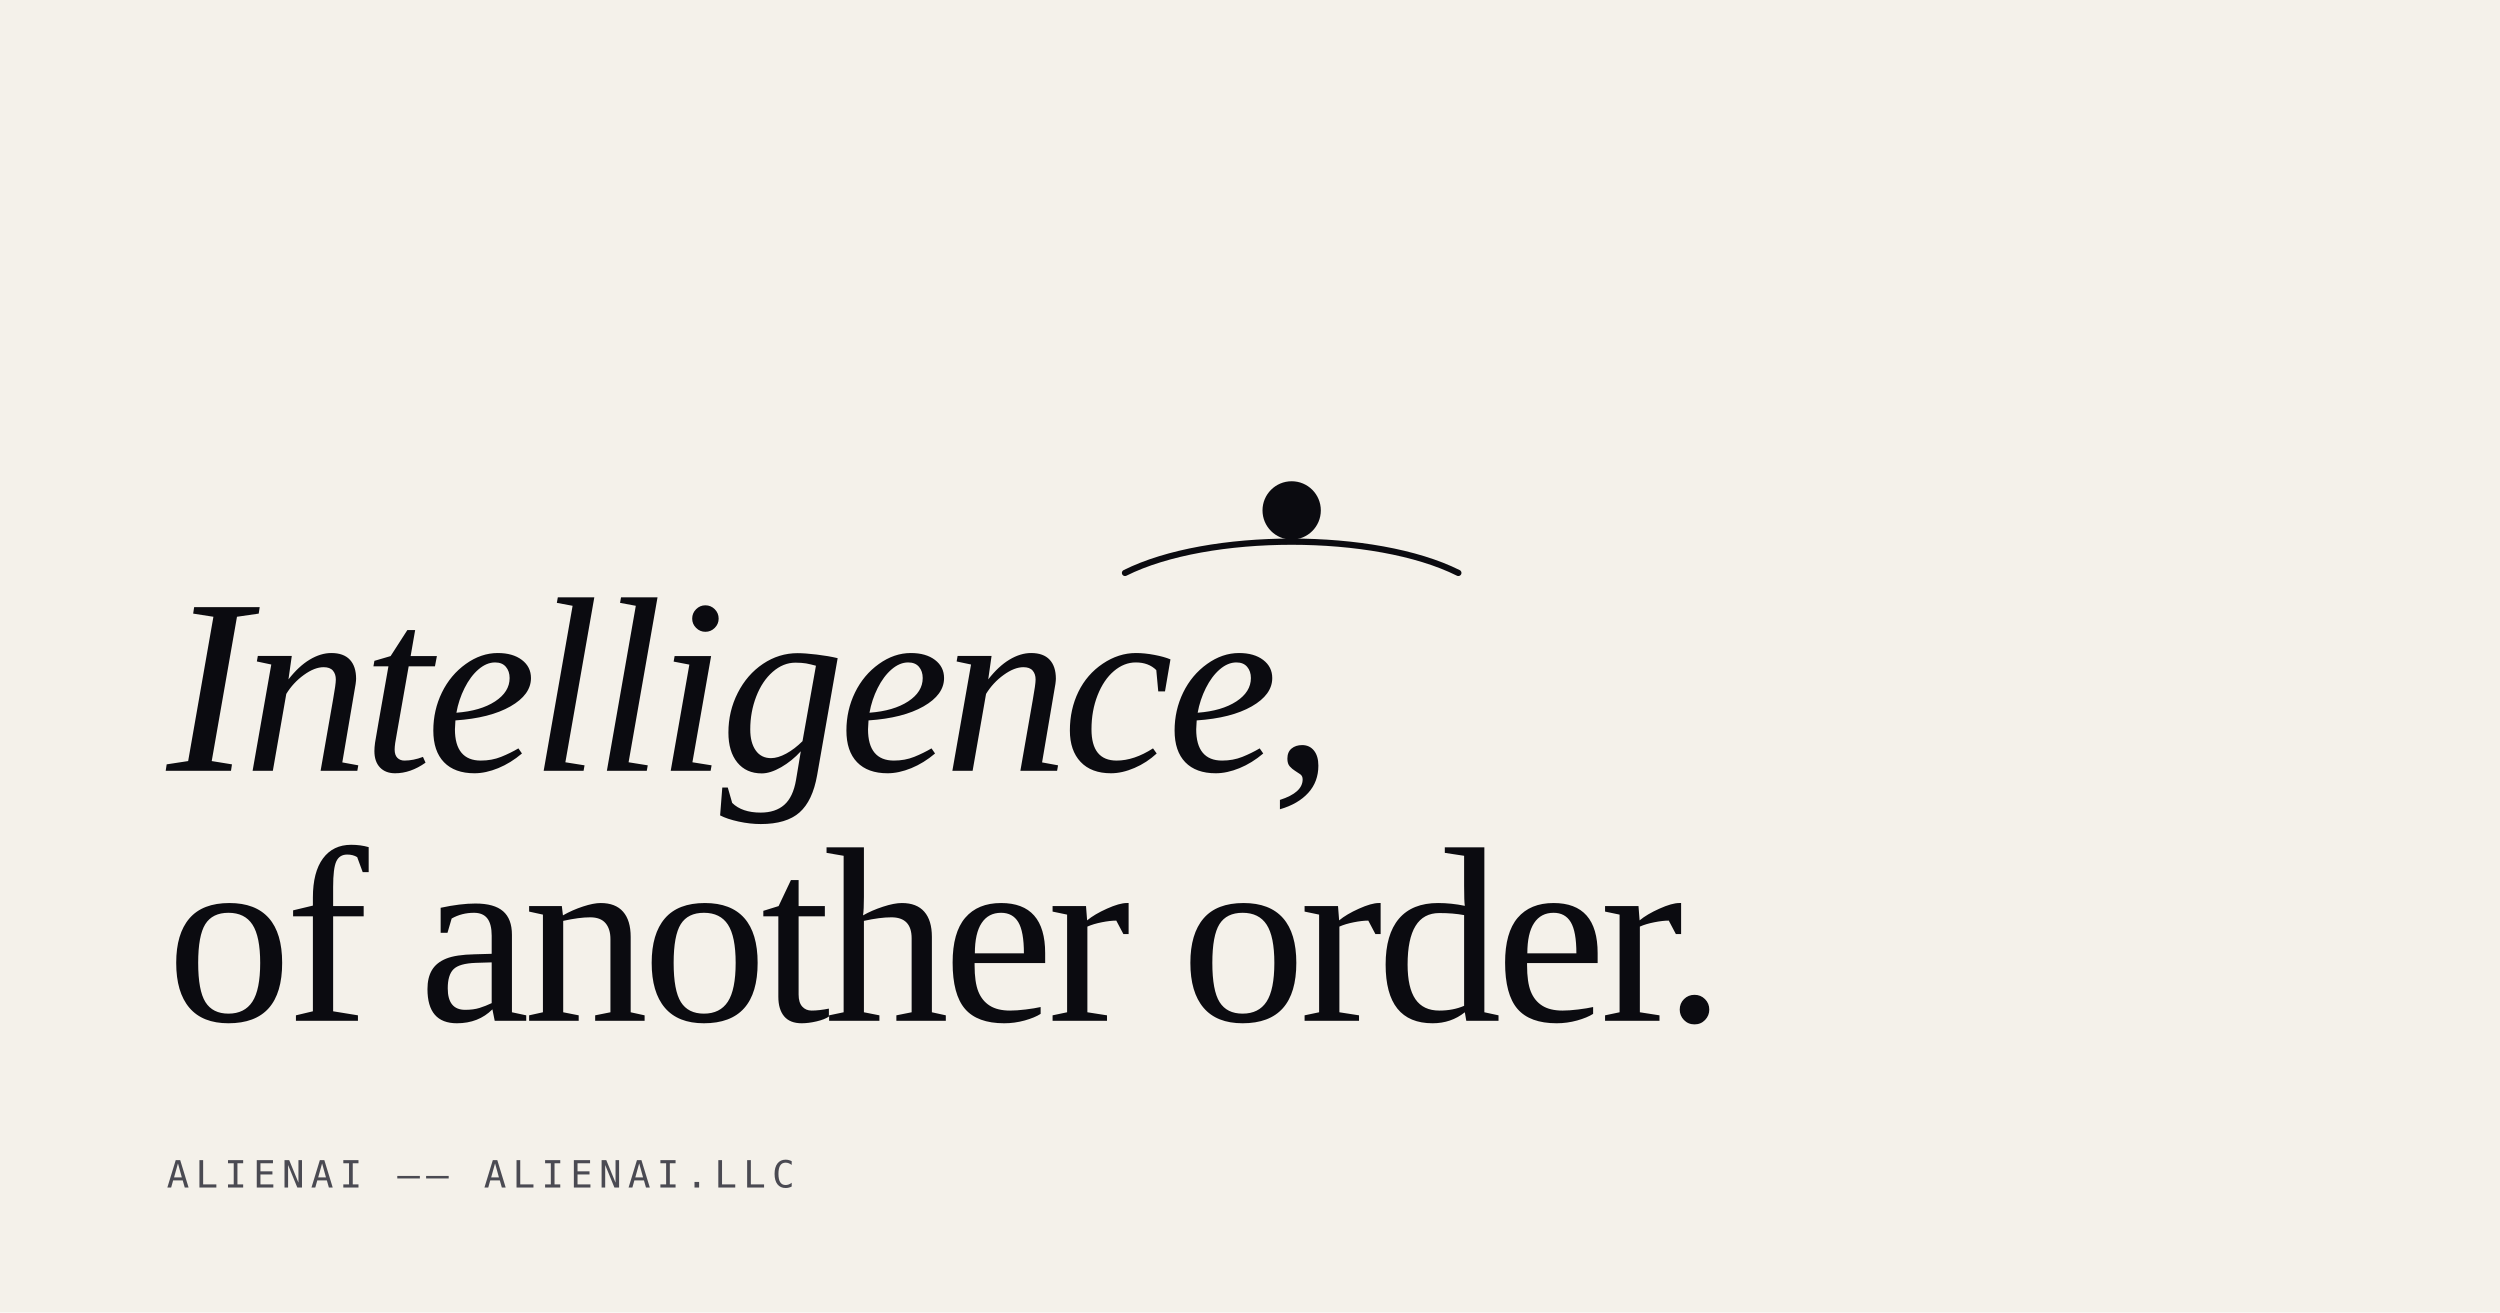
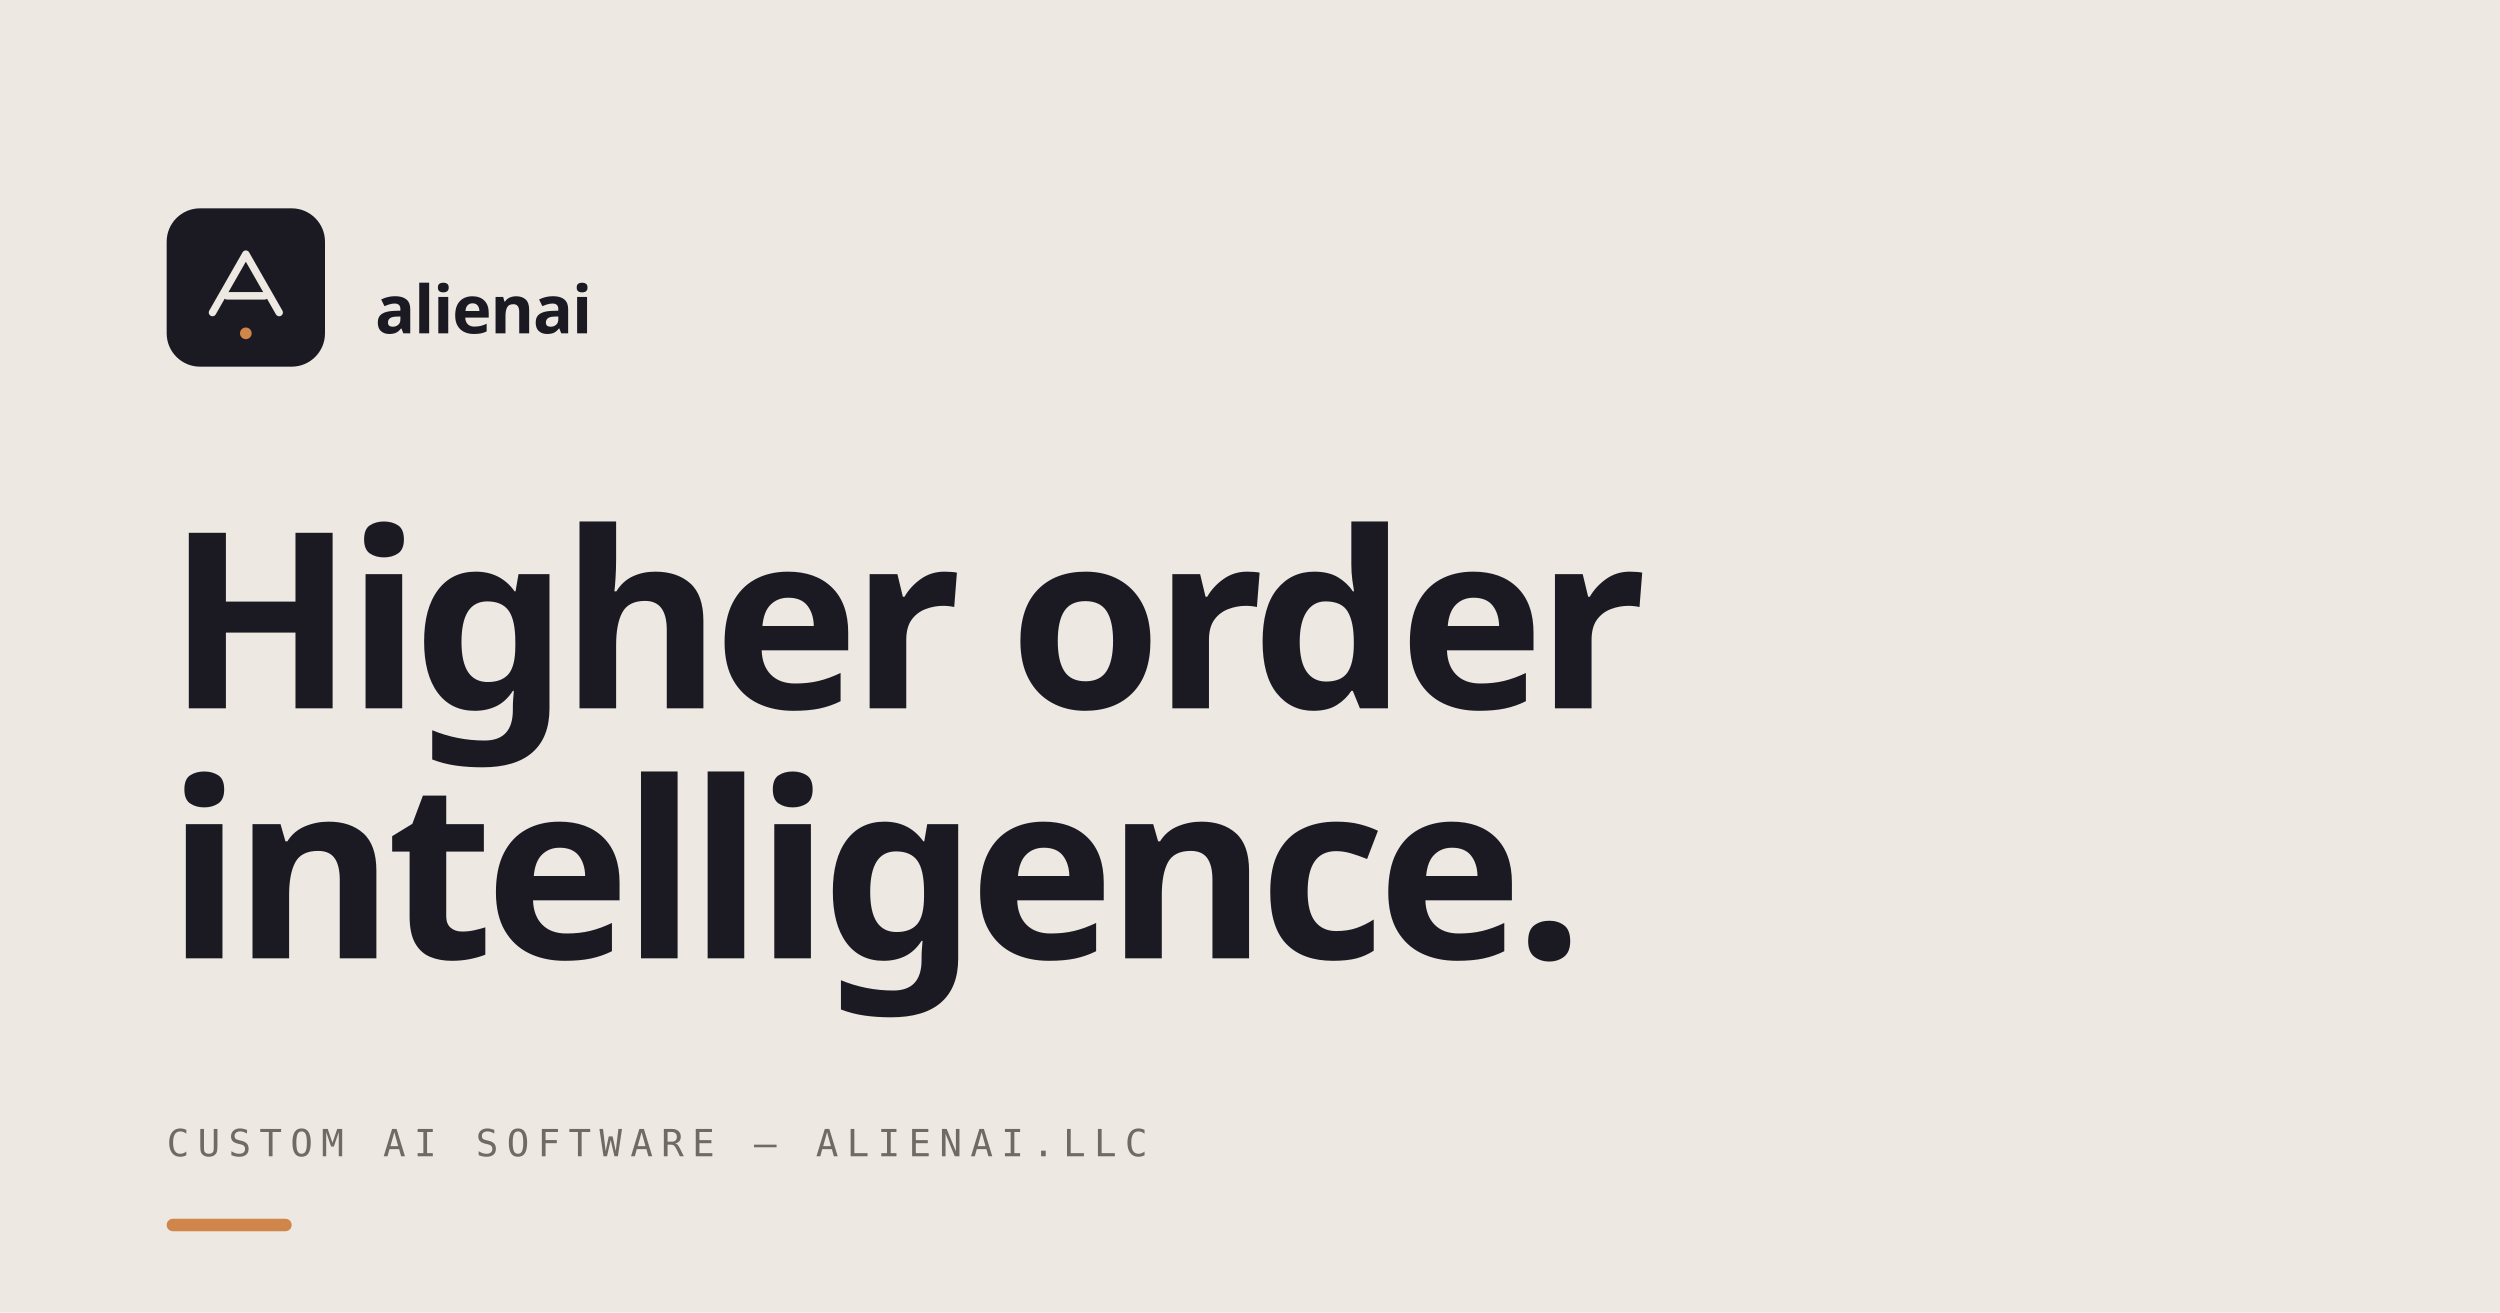
<svg xmlns="http://www.w3.org/2000/svg" viewBox="0 0 1200 630" width="1200" height="630">
-   <rect width="1200" height="630" fill="#F4F1EA" />
-   <g transform="translate(540 215)">
-     <path d="M0 60 C 40 40, 120 40, 160 60" stroke="#0B0B10" stroke-width="3" stroke-linecap="round" fill="none" />
-     <circle cx="80" cy="30" r="14" fill="#0B0B10" />
+   <rect width="1200" height="630" fill="#EDE8E2" />
+   <g transform="translate(80 100)">
+     <rect width="76" height="76" rx="16" fill="#1B1A23" />
+     <path d="M22 50 L38 22 L54 50" stroke="#EDE8E2" stroke-width="3.6" stroke-linecap="round" stroke-linejoin="round" fill="none" />
+     <line x1="29" y1="42" x2="47" y2="42" stroke="#EDE8E2" stroke-width="3.6" stroke-linecap="round" />
+     <circle cx="38" cy="60" r="2.8" fill="#D0864A" />
  </g>
-   <text x="80" y="370" font-family="Georgia, 'Times New Roman', serif" font-size="120" fill="#0B0B10" letter-spacing="-3">
-     <tspan font-style="italic">Intelligence,</tspan>
-   </text>
-   <text x="80" y="490" font-family="Georgia, 'Times New Roman', serif" font-size="120" fill="#0B0B10" letter-spacing="-3">
-     of another order.
-   </text>
-   <text x="80" y="570" font-family="ui-monospace, 'JetBrains Mono', monospace" font-size="18" fill="#4A4A52" letter-spacing="3">
-     ALIENAI —— ALIENAI.LLC
-   </text>
+   <text x="180" y="160" font-family="ui-sans-serif, system-ui, sans-serif" font-size="32" font-weight="700" fill="#1B1A23" letter-spacing="-0.6">alienai</text>
+   <text x="80" y="340" font-family="ui-sans-serif, system-ui, sans-serif" font-size="118" font-weight="700" fill="#1B1A23" letter-spacing="-4">Higher order</text>
+   <text x="80" y="460" font-family="ui-sans-serif, system-ui, sans-serif" font-size="118" font-weight="700" fill="#1B1A23" letter-spacing="-4">intelligence.</text>
+   <text x="80" y="555" font-family="ui-monospace, 'JetBrains Mono', monospace" font-size="18" fill="#6F6A62" letter-spacing="4">CUSTOM AI SOFTWARE — ALIENAI.LLC</text>
+   <rect x="80" y="585" width="60" height="6" rx="3" fill="#D0864A" />
</svg>
